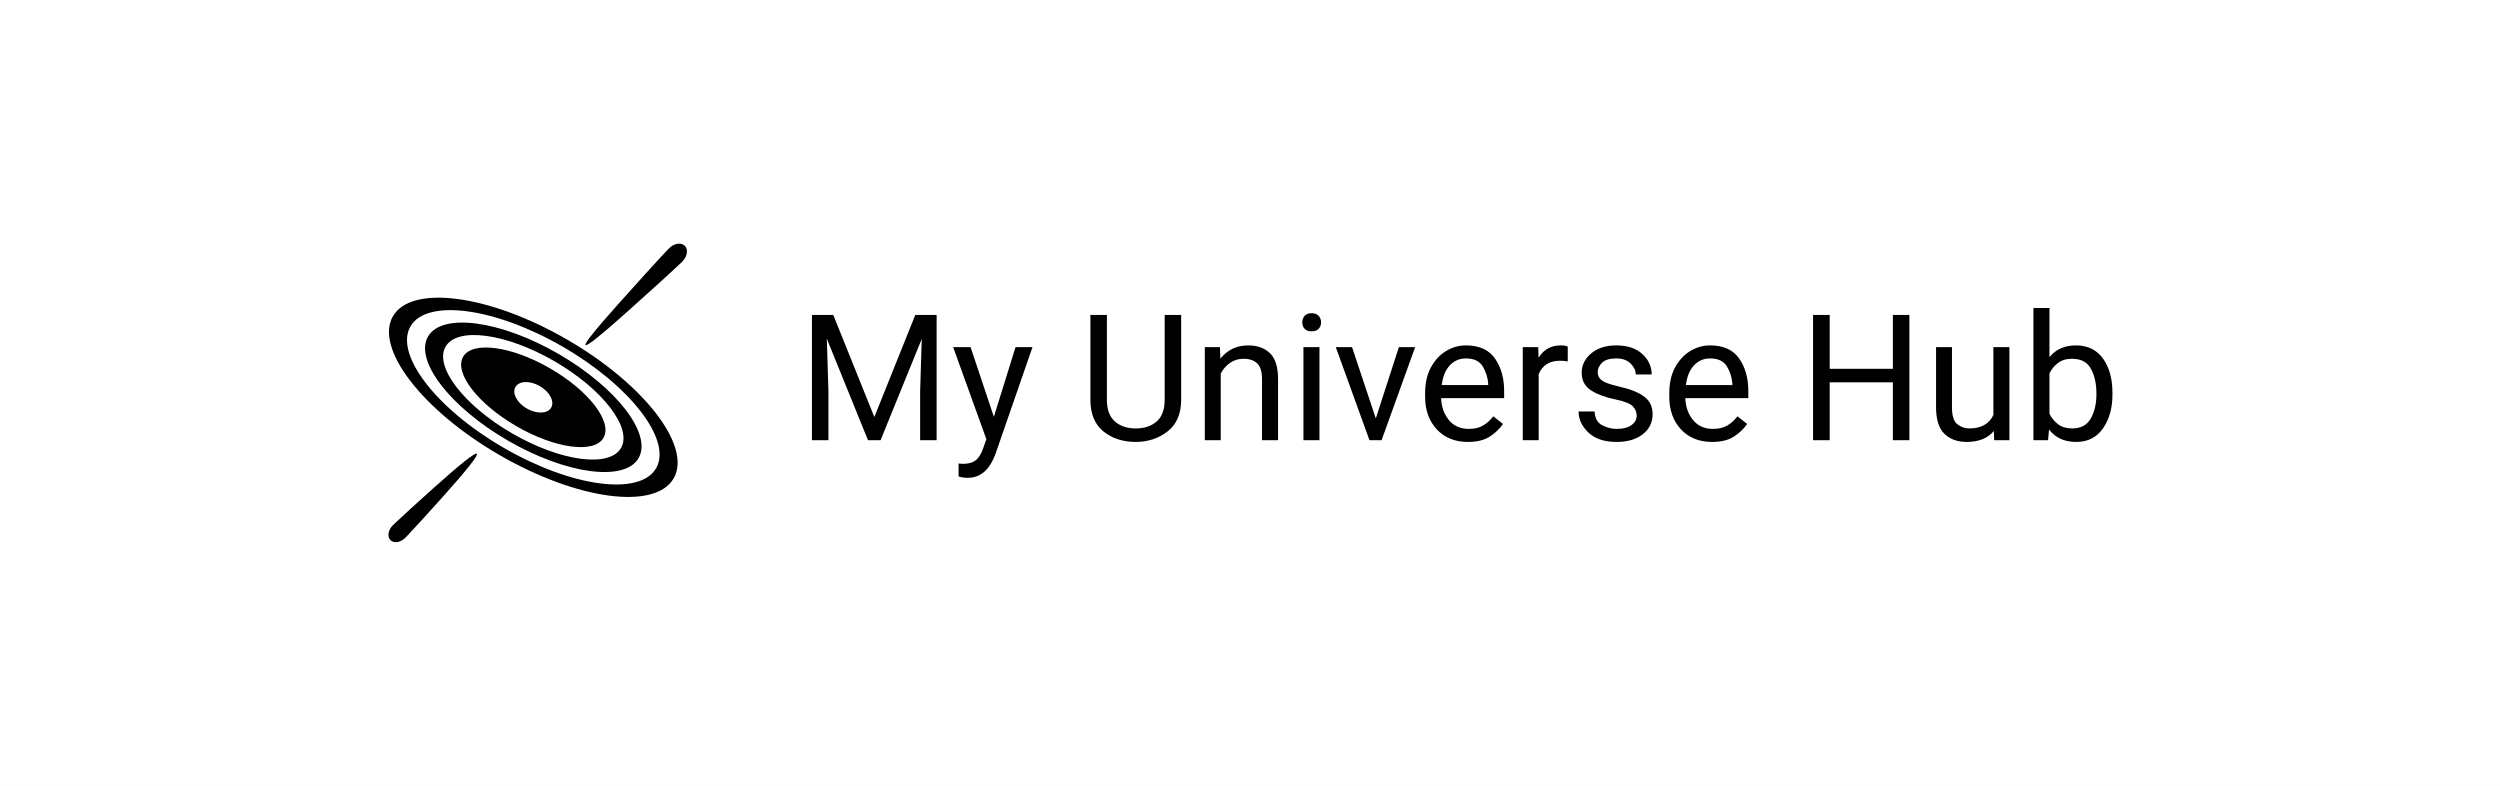
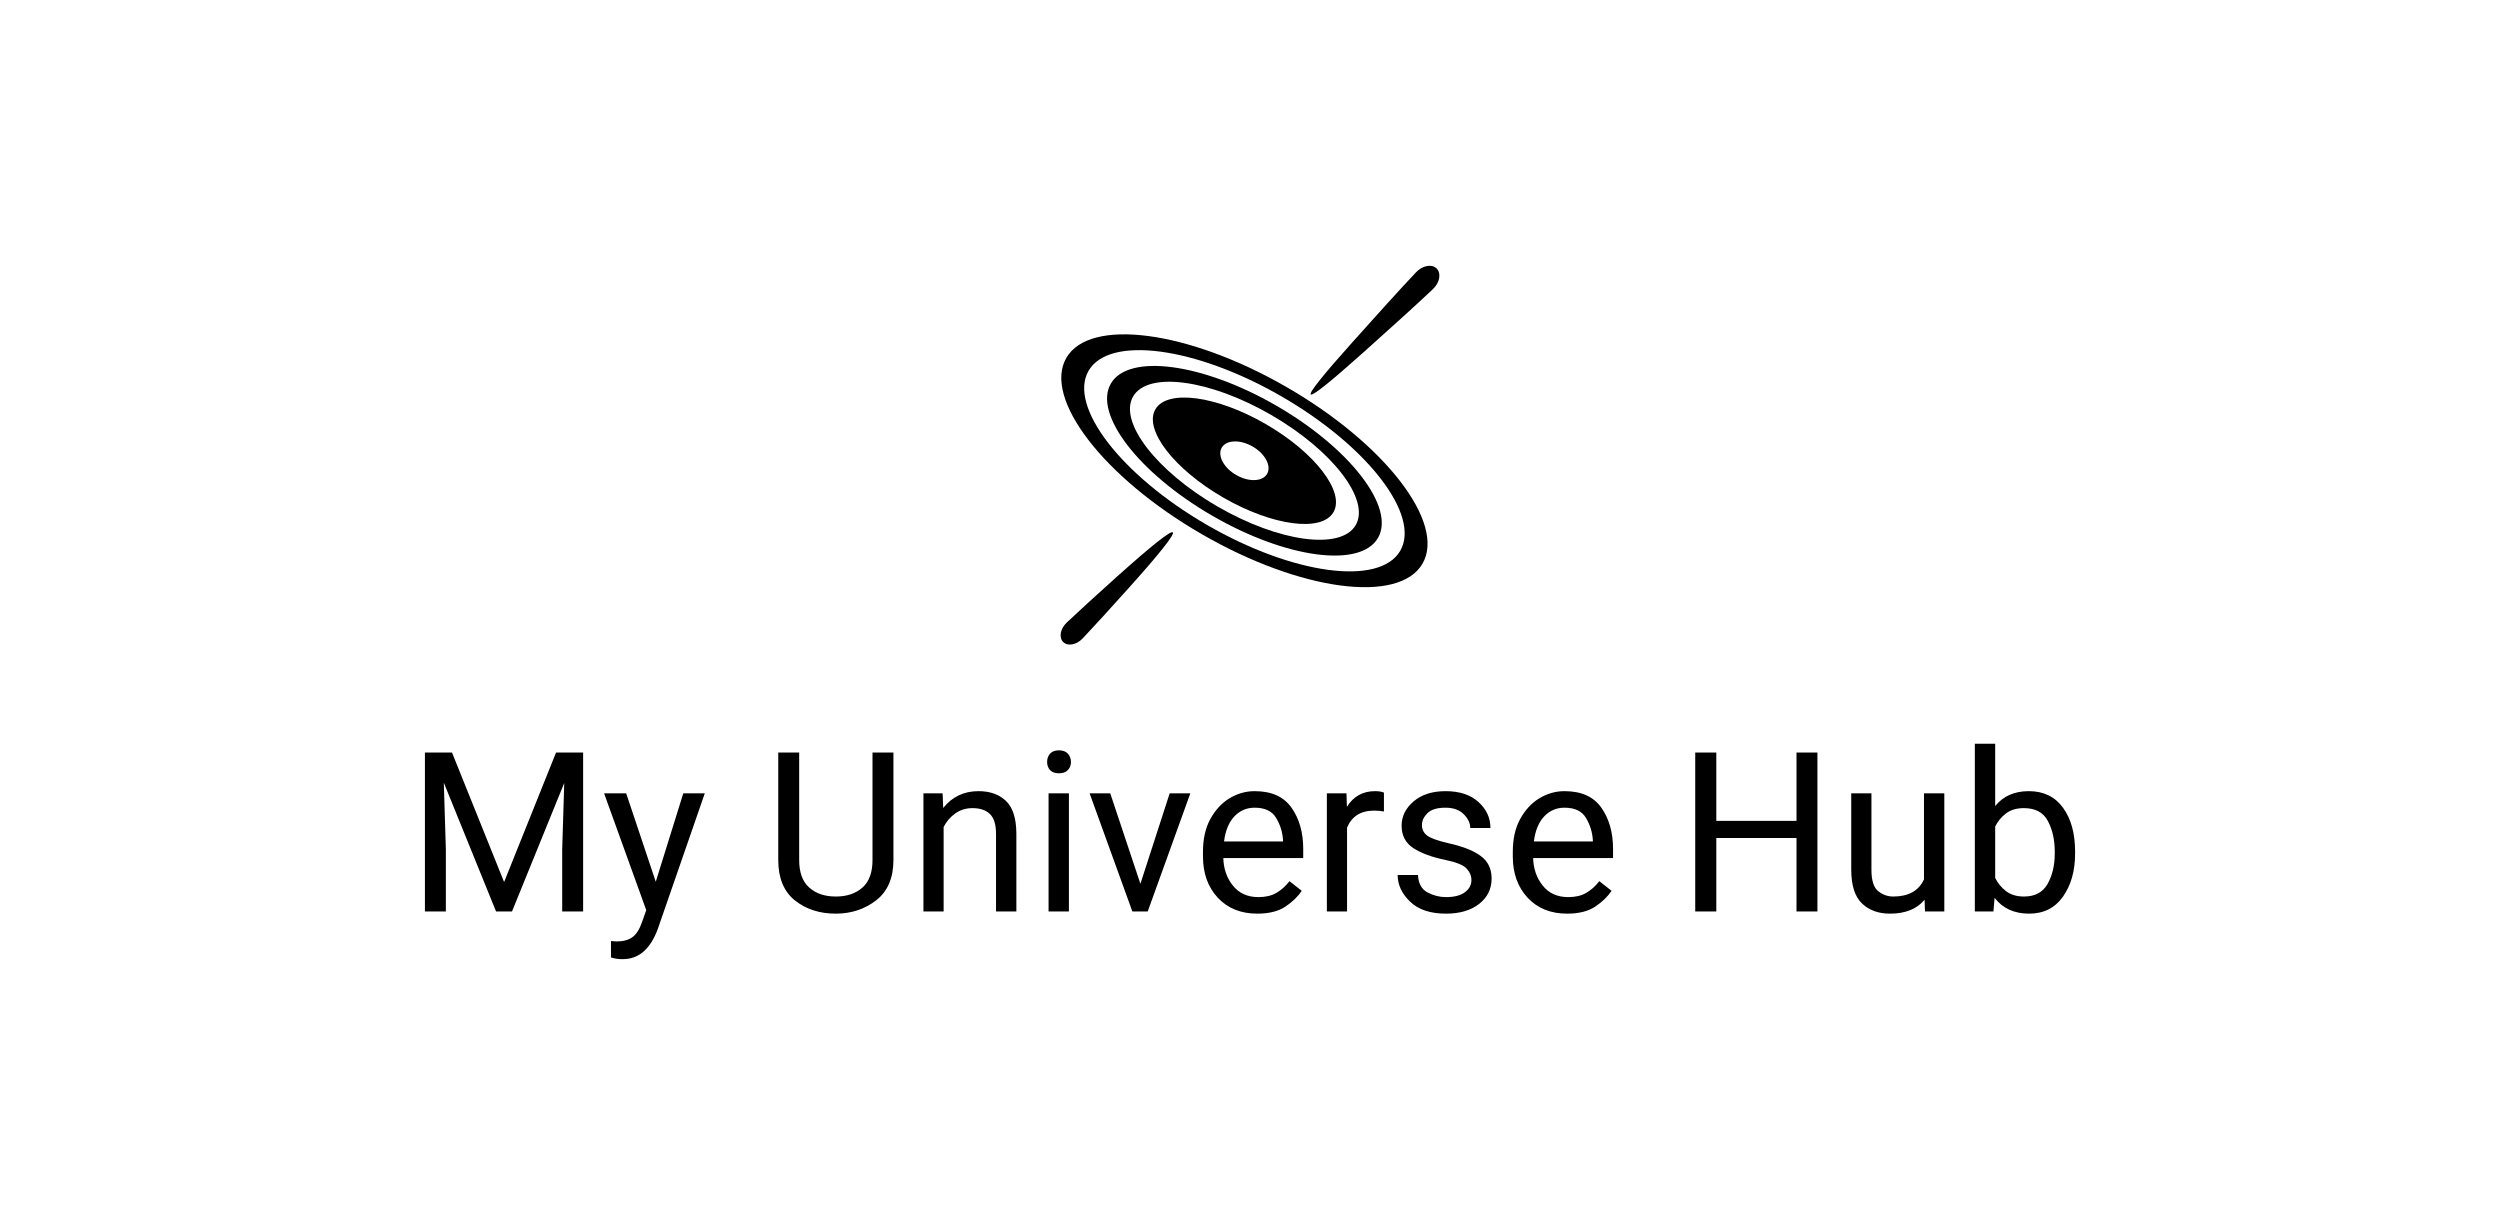
- <svg xmlns="http://www.w3.org/2000/svg" width="1280" height="402.348" viewBox="0 0 338.667 106.455" version="1.1" id="svg1">
+ <svg xmlns="http://www.w3.org/2000/svg" width="1008.778" height="494.288" viewBox="0 0 266.906 130.78" version="1.1" id="svg1">
  <defs id="defs1">
    </defs>
-   <g id="layer1" transform="translate(0,-42.02269)">
-     <rect style="fill:#ffffff;stroke:none;stroke-width:1.978;stroke-linecap:round" id="rect1" width="338.667" height="106.455" x="0" y="42.023" />
-     <g id="g2" transform="translate(4.021642,1.8658518e-5)">
-       <g id="g1" transform="matrix(0.3694179,0,0,0.3694179,31.59149,20.39267)">
+   <g id="layer1" transform="translate(-35.88048,-29.85981)">
+     <rect style="fill:#ffffff;stroke:none;stroke-width:1.946;stroke-linecap:round" id="rect1" width="266.906" height="130.78" x="35.88" y="29.86" />
+     <g id="g2" transform="translate(-1.5730038e-6,-16.21423)">
+       <g id="g1" transform="matrix(0.3694179,0,0,0.3694179,132.1066,19.81347)">
        <ellipse style="fill:#000000;stroke:none;stroke-width:74.06;stroke-dasharray:none" id="ellipse235" cx="187.998" cy="127.304" rx="59.438" ry="24.535" transform="rotate(30)" />
        <ellipse style="fill:#ffffff;stroke:none;stroke-width:64.802;stroke-dasharray:none" id="ellipse236" cx="187.998" cy="127.304" rx="52.008" ry="21.468" transform="rotate(30)" />
        <ellipse style="fill:#000000;stroke:none;stroke-width:55.545;stroke-dasharray:none" id="ellipse237" cx="187.998" cy="127.304" rx="44.579" ry="18.402" transform="rotate(30)" />
        <ellipse style="fill:#ffffff;stroke:none;stroke-width:46.287;stroke-dasharray:none" id="ellipse238" cx="187.998" cy="127.304" rx="37.149" ry="15.335" transform="rotate(30)" />
        <ellipse style="fill:#000000;stroke:none;stroke-width:37.03;stroke-dasharray:none" id="ellipse239" cx="187.998" cy="127.304" rx="29.719" ry="12.268" transform="rotate(30)" />
        <ellipse style="fill:#ffffff;stroke:none;stroke-width:11.63;stroke-dasharray:none" id="ellipse240" cx="187.998" cy="-127.304" rx="7.57" ry="4.751" transform="matrix(0.8660254,0.5,0.5,-0.8660254,0,0)" />
        <path style="fill:#000000;fill-rule:nonzero;stroke:none;stroke-width:3.75;stroke-linecap:round;stroke-dasharray:none" d="m 356.167,654.679 c 22.056,-19.737 42.944,-38.541 57.376,-52.192 5.677,-5.37 7.002,-13.007 3.097,-16.912 -3.905,-3.905 -11.542,-2.581 -16.912,3.097 -13.652,14.432 -32.456,35.32 -52.192,57.376 -48.332,54.012 -45.38,56.963 8.632,8.632 z" id="path243" transform="matrix(0.3527778,0,0,0.3527778,7.735341,-57.8872)" />
        <path style="fill:#000000;fill-rule:nonzero;stroke:none;stroke-width:3.75;stroke-linecap:round;stroke-dasharray:none" d="m 370.37,641.948 c 16.653,-14.959 31.887,-28.786 43.173,-39.461 5.677,-5.37 7.002,-13.007 3.097,-16.912 -3.905,-3.905 -11.542,-2.581 -16.912,3.097 -10.676,11.286 -24.502,26.52 -39.461,43.173 -55.474,61.756 -51.652,65.578 10.104,10.104 z" id="path244" transform="matrix(-0.3325901,0,0,-0.3325901,185.3511,451.3826)" />
      </g>
-       <text xml:space="preserve" style="font-weight:bold;font-size:23.878px;font-family:Roboto;-inkscape-font-specification:'Roboto Bold';fill:#000000;stroke:none;stroke-width:6.396;stroke-linecap:round" x="104.001" y="101.657" id="text1">
-         <tspan id="tspan1" style="font-style:normal;font-variant:normal;font-weight:normal;font-stretch:normal;font-family:Roboto;-inkscape-font-specification:Roboto;fill:#000000;stroke:none;stroke-width:6.396" x="104.001" y="101.657">My Universe Hub</tspan>
+       <text xml:space="preserve" style="font-weight:bold;font-size:23.878px;font-family:Roboto;-inkscape-font-specification:'Roboto Bold';fill:#000000;stroke:none;stroke-width:6.396;stroke-linecap:round" x="79.278" y="143.382" id="text1">
+         <tspan id="tspan1" style="font-style:normal;font-variant:normal;font-weight:normal;font-stretch:normal;font-family:Roboto;-inkscape-font-specification:Roboto;fill:#000000;stroke:none;stroke-width:6.396" x="79.278" y="143.382">My Universe Hub</tspan>
      </text>
    </g>
  </g>
</svg>
